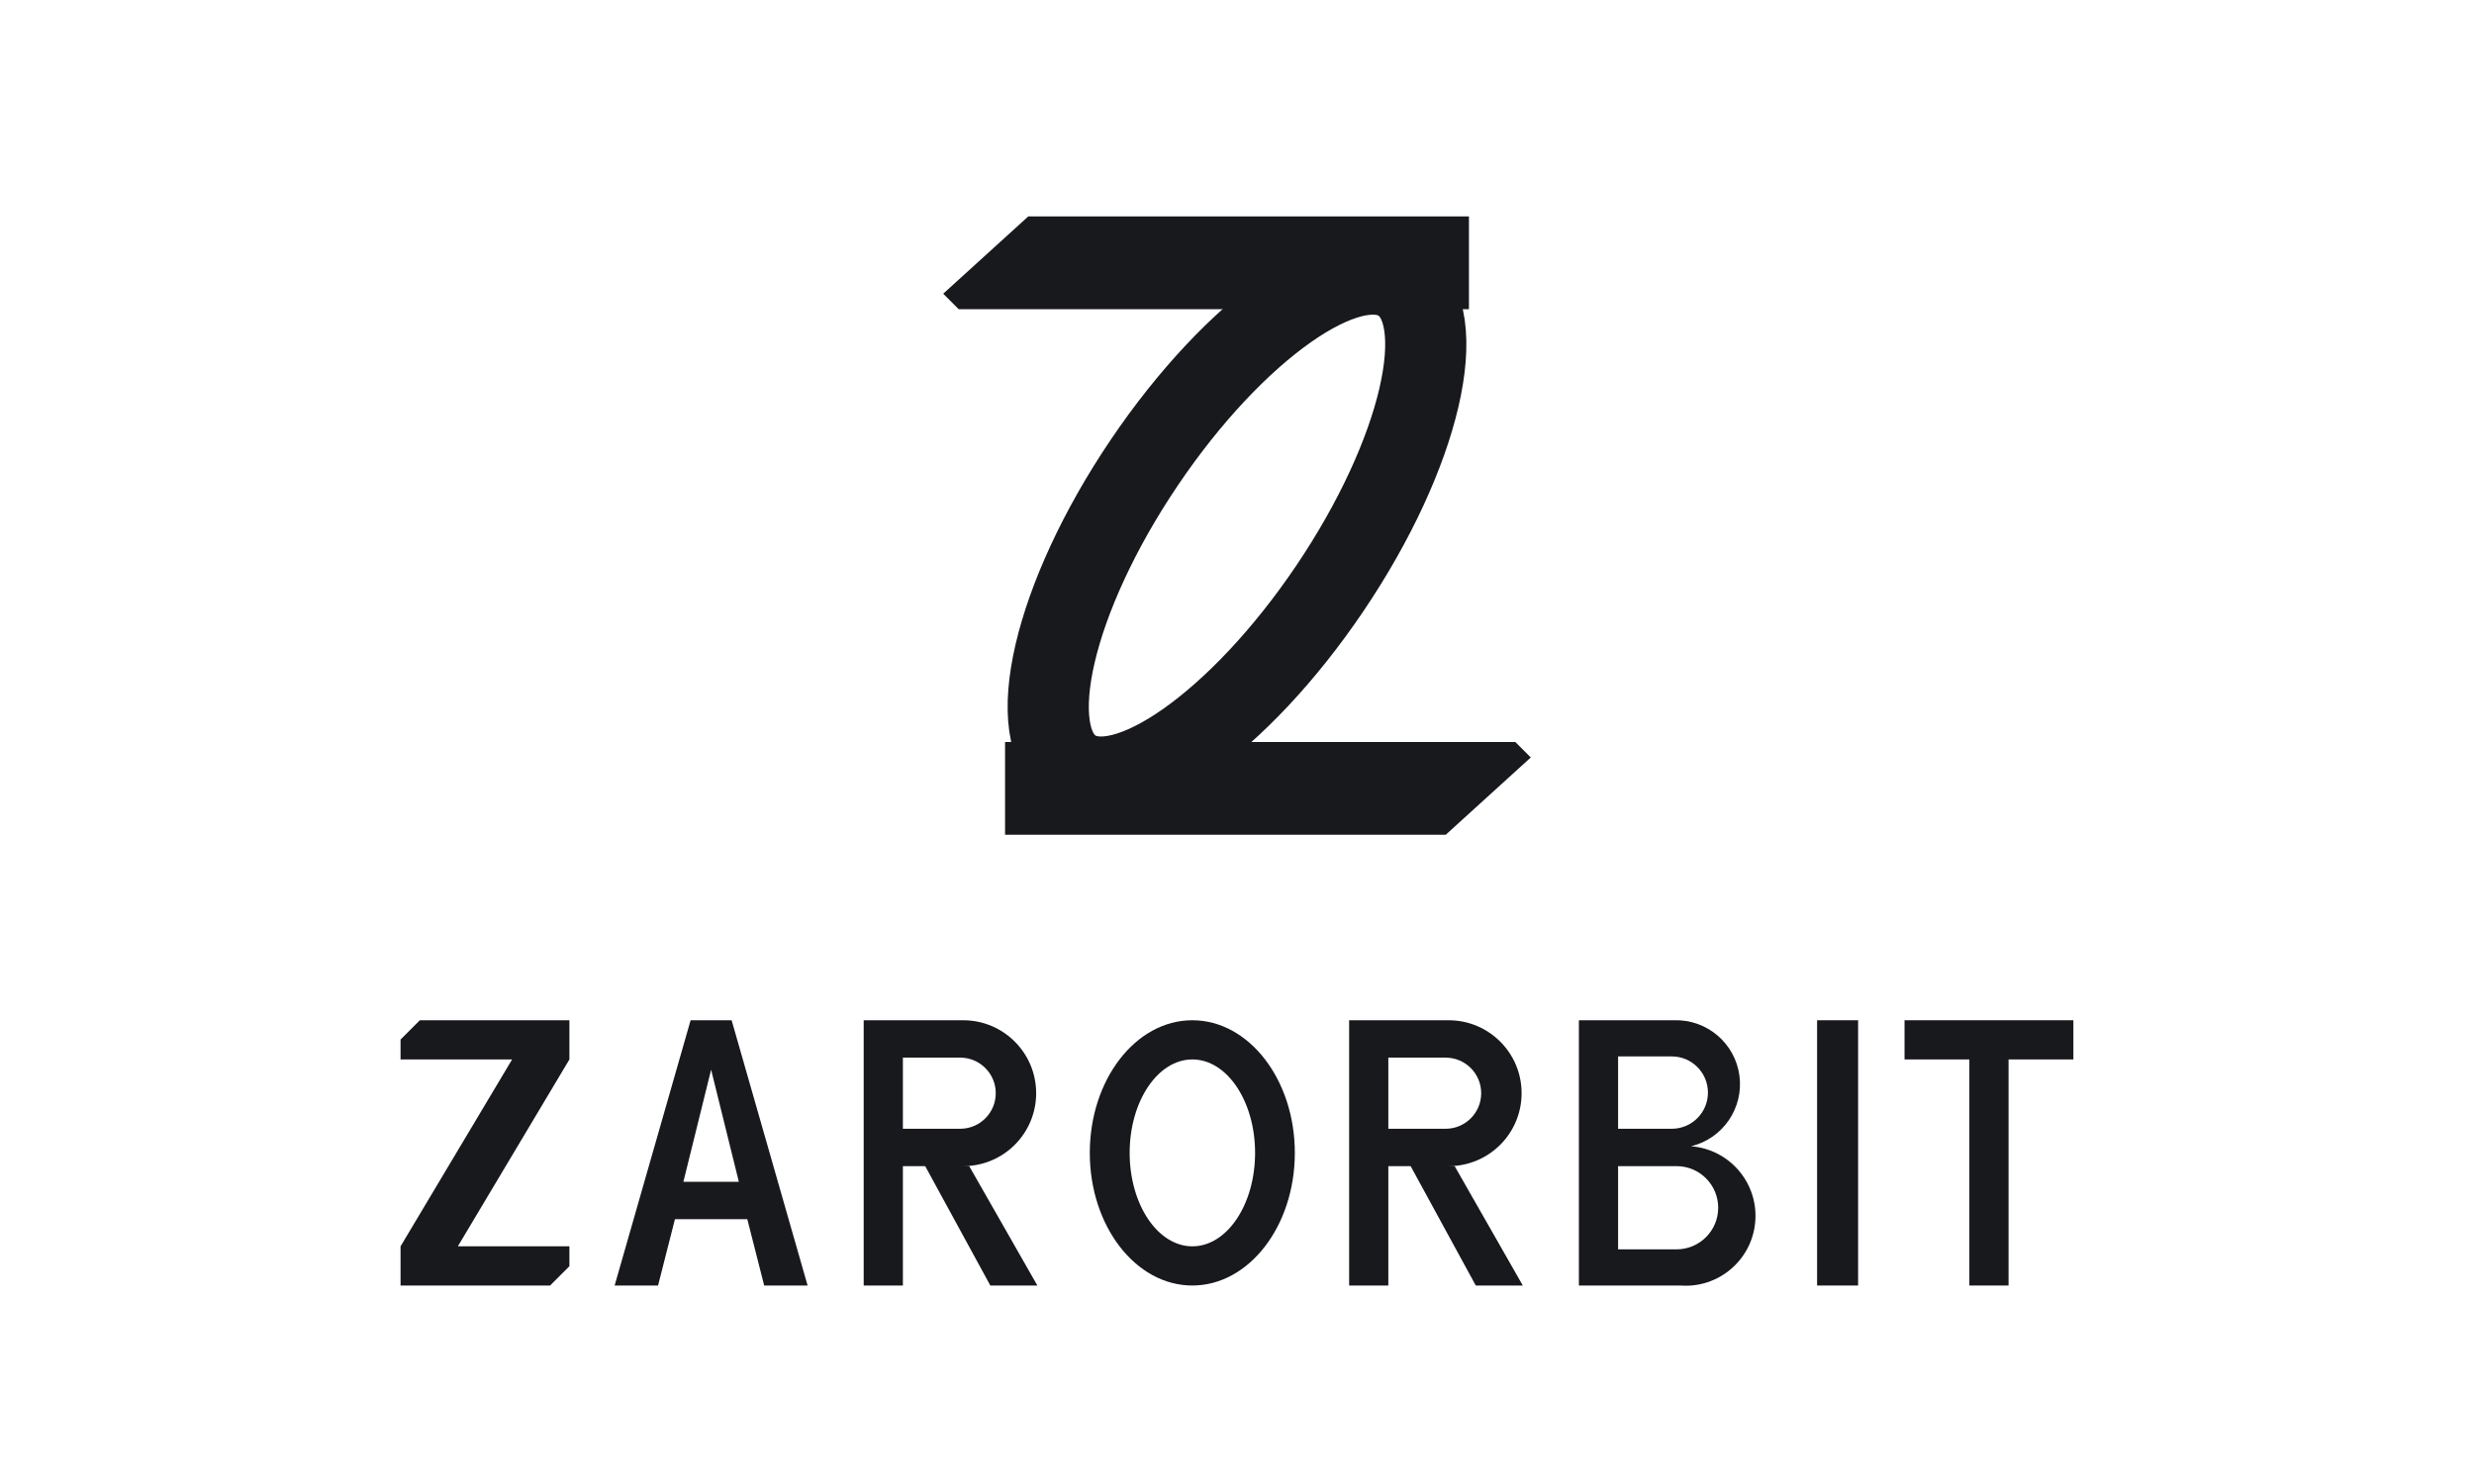
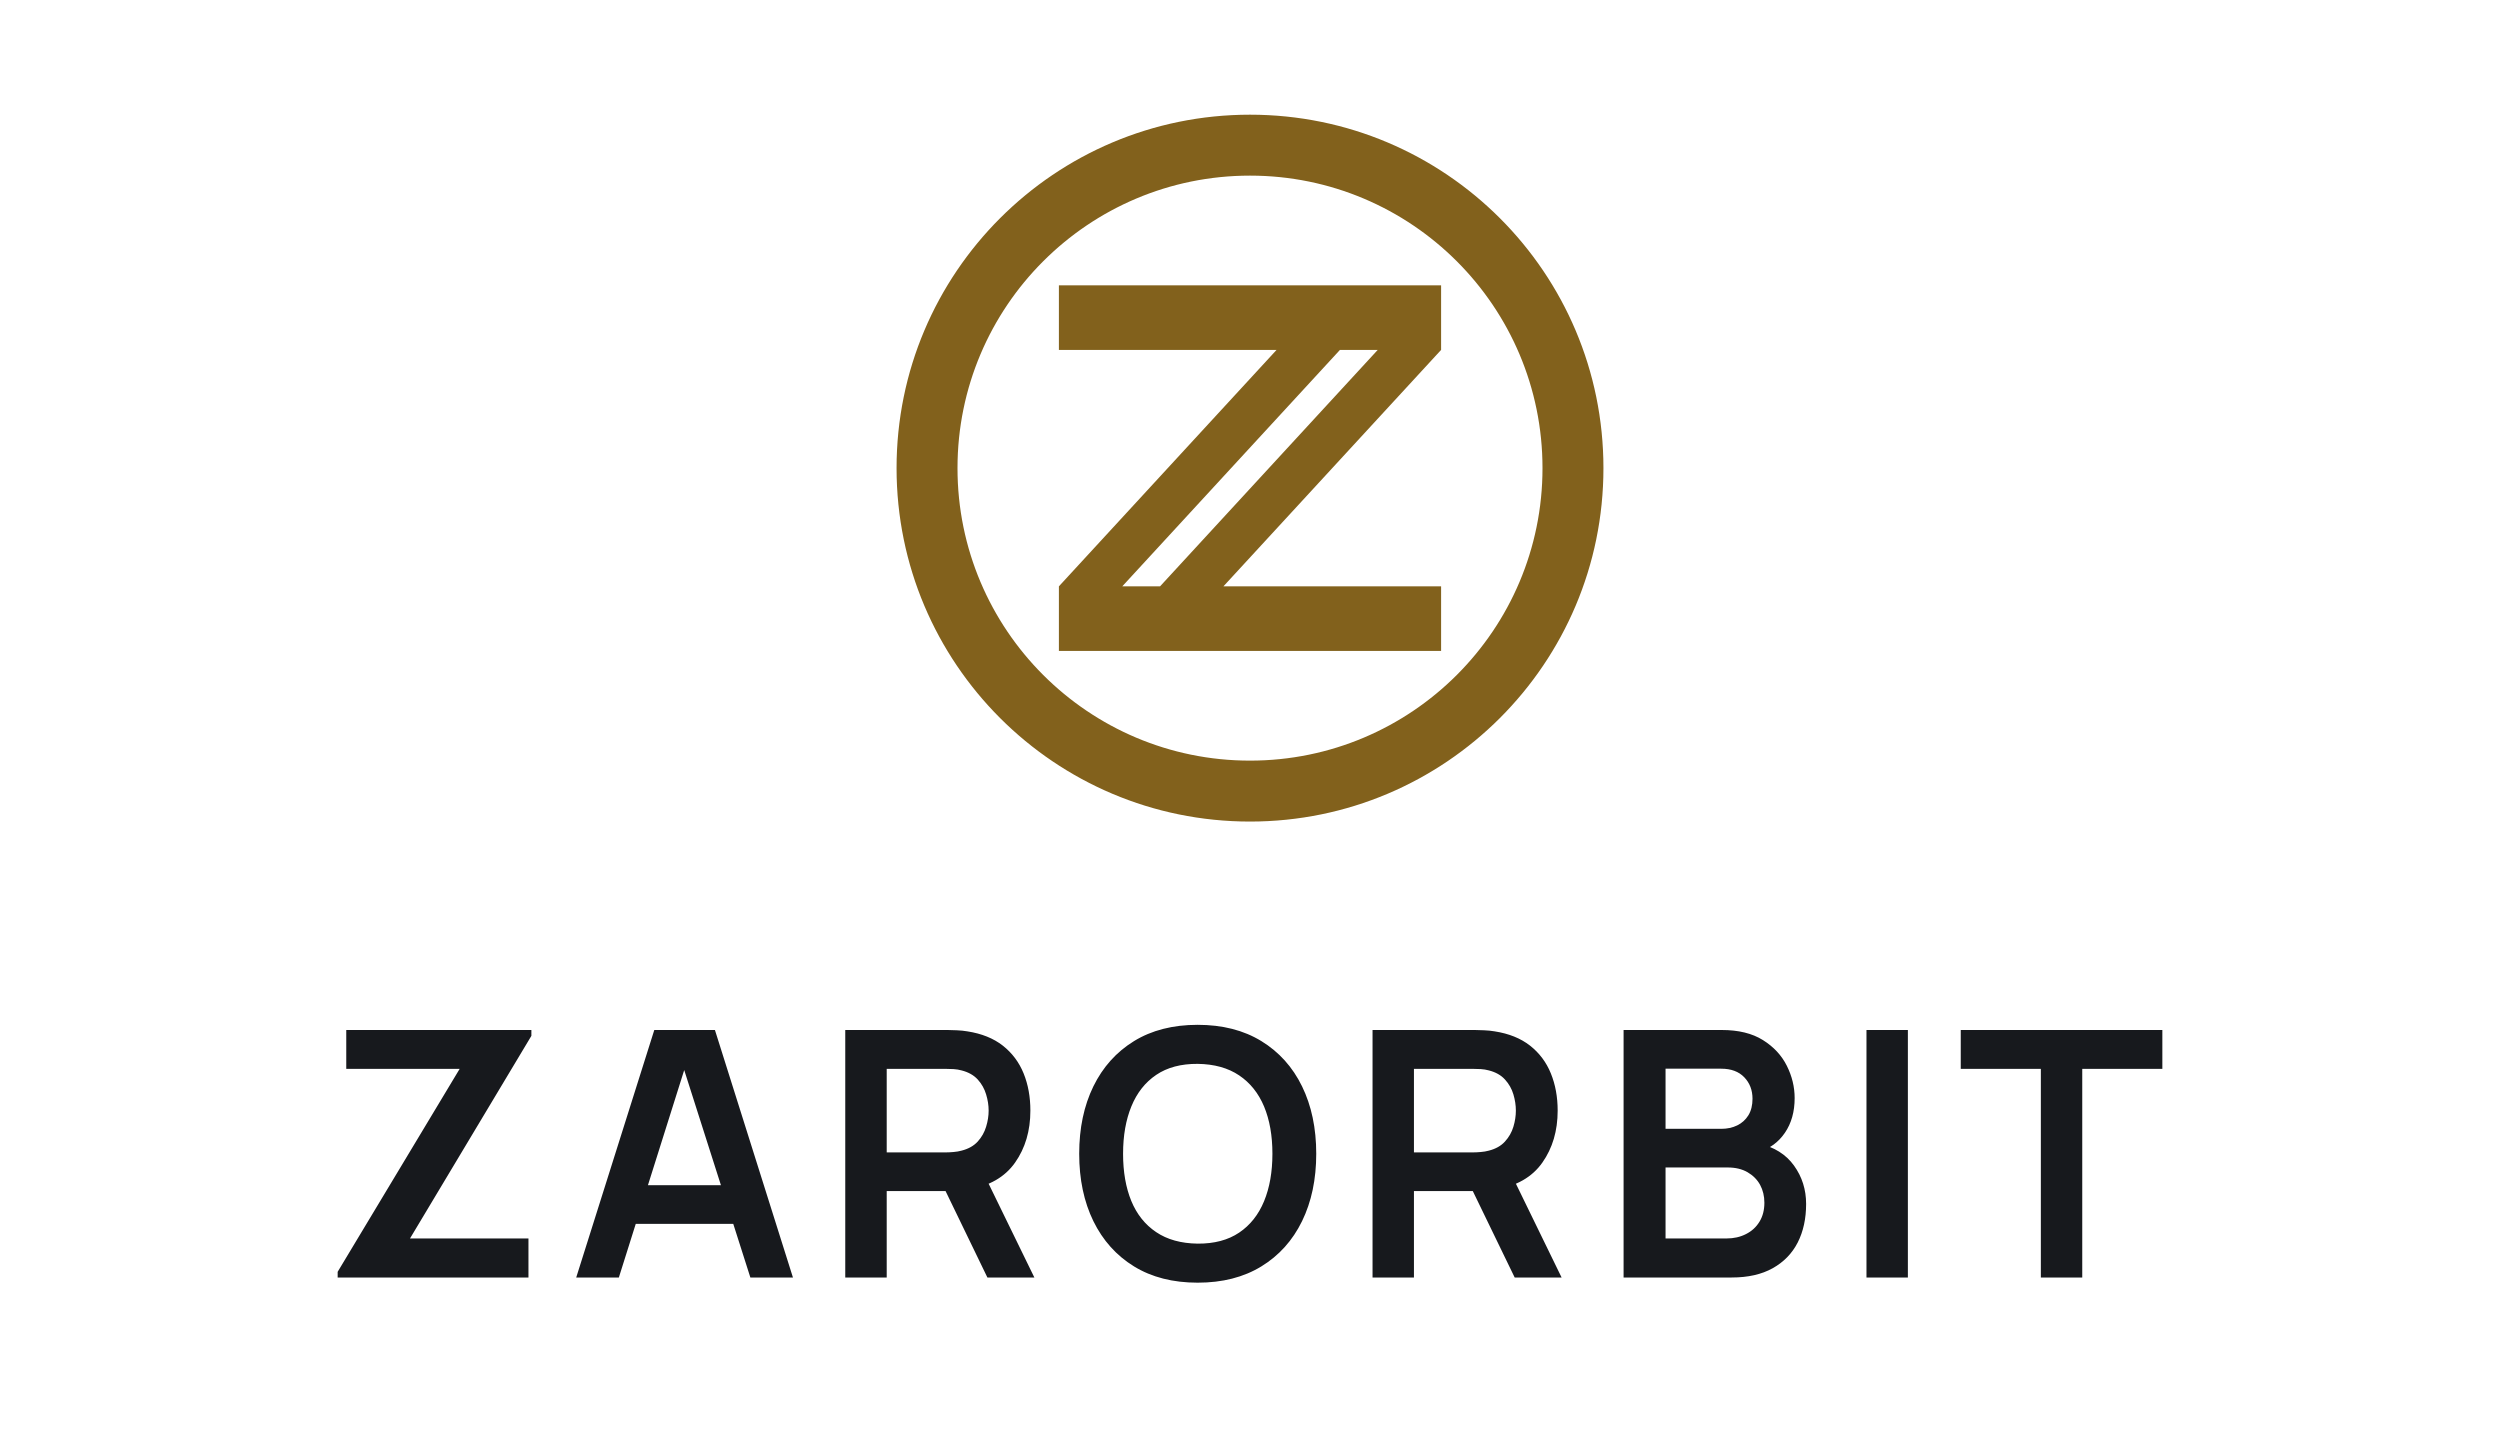
- <svg xmlns="http://www.w3.org/2000/svg" viewBox="0 0 320 192" width="320" height="192" role="img" aria-label="ZARORBIT Vertical Logo Light">
-   <g transform="translate(96,4)">
-     <g transform="rotate(-56 64 64)">
-       <ellipse cx="64" cy="64" rx="38.0" ry="14.5" fill="none" stroke="#17191D" stroke-width="10.5" />
-     </g>
-     <path d="M 37 24 H 94 V 36 H 28 L 26 34 Z" fill="#17191D" />
-     <path d="M 34 92 H 100 L 102 94 L 91 104 H 34 Z" fill="#17191D" />
+ <svg xmlns="http://www.w3.org/2000/svg" viewBox="0 0 320 184" width="320" height="184" role="img" aria-label="ZARORBIT Vertical Light Logo">
+   <g transform="translate(110.08,10) scale(0.78)">
+     <path d="M 6.00 64 A 58 58 0 1 1 122.00 64 A 58 58 0 1 1 6.00 64 Z M 112.00 64 A 48 48 0 1 0 16.00 64 A 48 48 0 1 0 112.00 64 Z M 32.64 34.00 H 95.36 V 44.60 L 59.64 83.40 H 95.36 V 94.00 H 32.64 V 83.40 L 68.36 44.60 H 32.64 Z M 78.76 44.60 L 43.04 83.40 L 49.24 83.40 L 84.96 44.60 Z" fill="#82611C" fill-rule="nonzero" />
  </g>
-   <g transform="translate(51.81,132.00) scale(0.78)" fill="#17191D" fill-rule="evenodd">
-     <path transform="translate(0.00,0)" d="M 3.2 0 H 28 V 6.5 L 9.5 37.5 H 28 V 40.8 L 24.8 44.0 H 0 V 37.5 L 18.5 6.5 H 0 V 3.2 Z" />
-     <path transform="translate(35.50,0)" d="M 12.6 0 H 19.4 L 32 44 H 24.8 L 22.0 33.0 H 10.0 L 7.2 44 H 0 Z M 16 8.2 L 11.4 26.8 H 20.6 Z" />
-     <path transform="translate(76.80,0)" d="M 0 0 H 16.5 A 12.1 12.1 0 0 1 16.5 24.2 H 17.5 L 28.8 44 H 21.0 L 10.2 24.2 H 6.5 V 44 H 0 Z M 6.5 6.2 V 18.0 H 16.0 A 5.9 5.9 0 0 0 16.0 6.2 Z" />
-     <path transform="translate(114.30,0)" d="M 17 0 A 17 22 0 1 1 16.99 0 Z M 17 6.5 A 10.4 15.5 0 1 0 17.01 6.5 Z" />
-     <path transform="translate(157.30,0)" d="M 0 0 H 16.5 A 12.1 12.1 0 0 1 16.5 24.2 H 17.5 L 28.8 44 H 21.0 L 10.2 24.2 H 6.5 V 44 H 0 Z M 6.5 6.2 V 18.0 H 16.0 A 5.9 5.9 0 0 0 16.0 6.2 Z" />
-     <path transform="translate(195.40,0)" d="M 0 0 H 15.8 A 10.6 10.6 0 0 1 18.6 20.9 A 11.5 11.5 0 0 1 16.8 44 H 0 Z M 6.5 6.0 V 18.0 H 15.4 A 6.0 6.0 0 0 0 15.4 6.0 Z M 6.5 24.2 V 38.0 H 16.2 A 6.9 6.9 0 0 0 16.2 24.2 Z" />
-     <path transform="translate(234.90,0)" d="M 0 0 H 6.8 V 44 H 0 Z" />
-     <path transform="translate(249.40,0)" d="M 0 0 H 28 V 6.5 H 17.25 V 44 H 10.75 V 6.5 H 0 Z" />
+   <g transform="translate(43.22,116) scale(0.72)" fill="#17191D" fill-rule="nonzero">
+     <path d="M33.92 66L0 66L0 64.99L21.69 28.91L1.53 28.91L1.53 22L34.44 22L34.44 23.04L12.86 59.06L33.92 59.06 M49.99 66L42.41 66L56.29 22L67.07 22L80.94 66L73.37 66L60.78 26.52L62.43 26.52L49.99 66M73.24 56.47L50.14 56.47L50.14 49.59L73.24 49.59 M97.61 66L90.24 66L90.24 22L108.42 22Q109.07 22 110.08 22.05Q111.08 22.09 111.94 22.24Q115.76 22.83 118.25 24.78Q120.74 26.74 121.95 29.72Q123.15 32.69 123.15 36.33Q123.15 41.71 120.43 45.57Q117.71 49.44 112.09 50.36L108.94 50.63L97.61 50.63L97.61 66M123.86 66L115.51 66L106.84 48.09L114.32 46.44L123.86 66M97.61 28.91L97.61 43.76L108.12 43.76Q108.73 43.76 109.49 43.69Q110.26 43.63 110.90 43.45Q112.73 42.99 113.79 41.83Q114.84 40.67 115.28 39.20Q115.73 37.74 115.73 36.33Q115.73 34.92 115.28 33.44Q114.84 31.96 113.79 30.80Q112.73 29.64 110.90 29.18Q110.26 29 109.49 28.95Q108.73 28.91 108.12 28.91 M152.89 66.92Q146.29 66.92 141.58 64.03Q136.88 61.14 134.35 55.98Q131.83 50.81 131.83 44Q131.83 37.19 134.35 32.02Q136.88 26.86 141.58 23.97Q146.29 21.08 152.89 21.08Q159.49 21.08 164.21 23.97Q168.93 26.86 171.45 32.02Q173.97 37.19 173.97 44Q173.97 50.81 171.45 55.98Q168.93 61.14 164.21 64.03Q159.49 66.92 152.89 66.92M152.89 59.98Q157.32 60.01 160.27 58.02Q163.21 56.04 164.70 52.43Q166.18 48.83 166.18 44Q166.18 39.17 164.70 35.61Q163.21 32.05 160.27 30.07Q157.32 28.08 152.89 28.02Q148.46 27.99 145.52 29.98Q142.59 31.96 141.11 35.57Q139.63 39.17 139.63 44Q139.63 48.83 141.09 52.39Q142.56 55.95 145.51 57.93Q148.46 59.92 152.89 59.98 M191.34 66L183.98 66L183.98 22L202.16 22Q202.80 22 203.81 22.05Q204.82 22.09 205.68 22.24Q209.49 22.83 211.98 24.78Q214.47 26.74 215.68 29.72Q216.89 32.69 216.89 36.33Q216.89 41.71 214.17 45.57Q211.45 49.44 205.83 50.36L202.68 50.63L191.34 50.63L191.34 66M217.59 66L209.25 66L200.57 48.09L208.06 46.44L217.59 66M191.34 28.91L191.34 43.76L201.86 43.76Q202.47 43.76 203.23 43.69Q203.99 43.63 204.64 43.45Q206.47 42.99 207.52 41.83Q208.58 40.67 209.02 39.20Q209.46 37.74 209.46 36.33Q209.46 34.92 209.02 33.44Q208.58 31.96 207.52 30.80Q206.47 29.64 204.64 29.18Q203.99 29 203.23 28.95Q202.47 28.91 201.86 28.91 M247.83 66L228.61 66L228.61 22L246.06 22Q250.52 22 253.38 23.79Q256.24 25.58 257.63 28.36Q259.02 31.14 259.02 34.10Q259.02 37.74 257.29 40.27Q255.56 42.81 252.60 43.69L252.60 42.17Q256.76 43.11 258.91 46.11Q261.06 49.10 261.06 52.92Q261.06 56.83 259.57 59.77Q258.07 62.70 255.12 64.35Q252.17 66 247.83 66M236.07 46.44L236.07 59.06L246.92 59.06Q248.84 59.06 250.37 58.28Q251.90 57.51 252.77 56.08Q253.64 54.66 253.64 52.71Q253.64 50.94 252.88 49.53Q252.11 48.13 250.64 47.28Q249.18 46.44 247.13 46.44L236.07 46.44M236.07 28.88L236.07 39.57L245.97 39.57Q247.56 39.57 248.81 38.96Q250.06 38.35 250.80 37.16Q251.53 35.96 251.53 34.22Q251.53 31.93 250.06 30.40Q248.60 28.88 245.97 28.88 M279.15 66L271.79 66L271.79 22L279.15 22 M310.15 66L302.79 66L302.79 28.91L288.55 28.91L288.55 22L324.39 22L324.39 28.91L310.15 28.91" />
  </g>
</svg>
